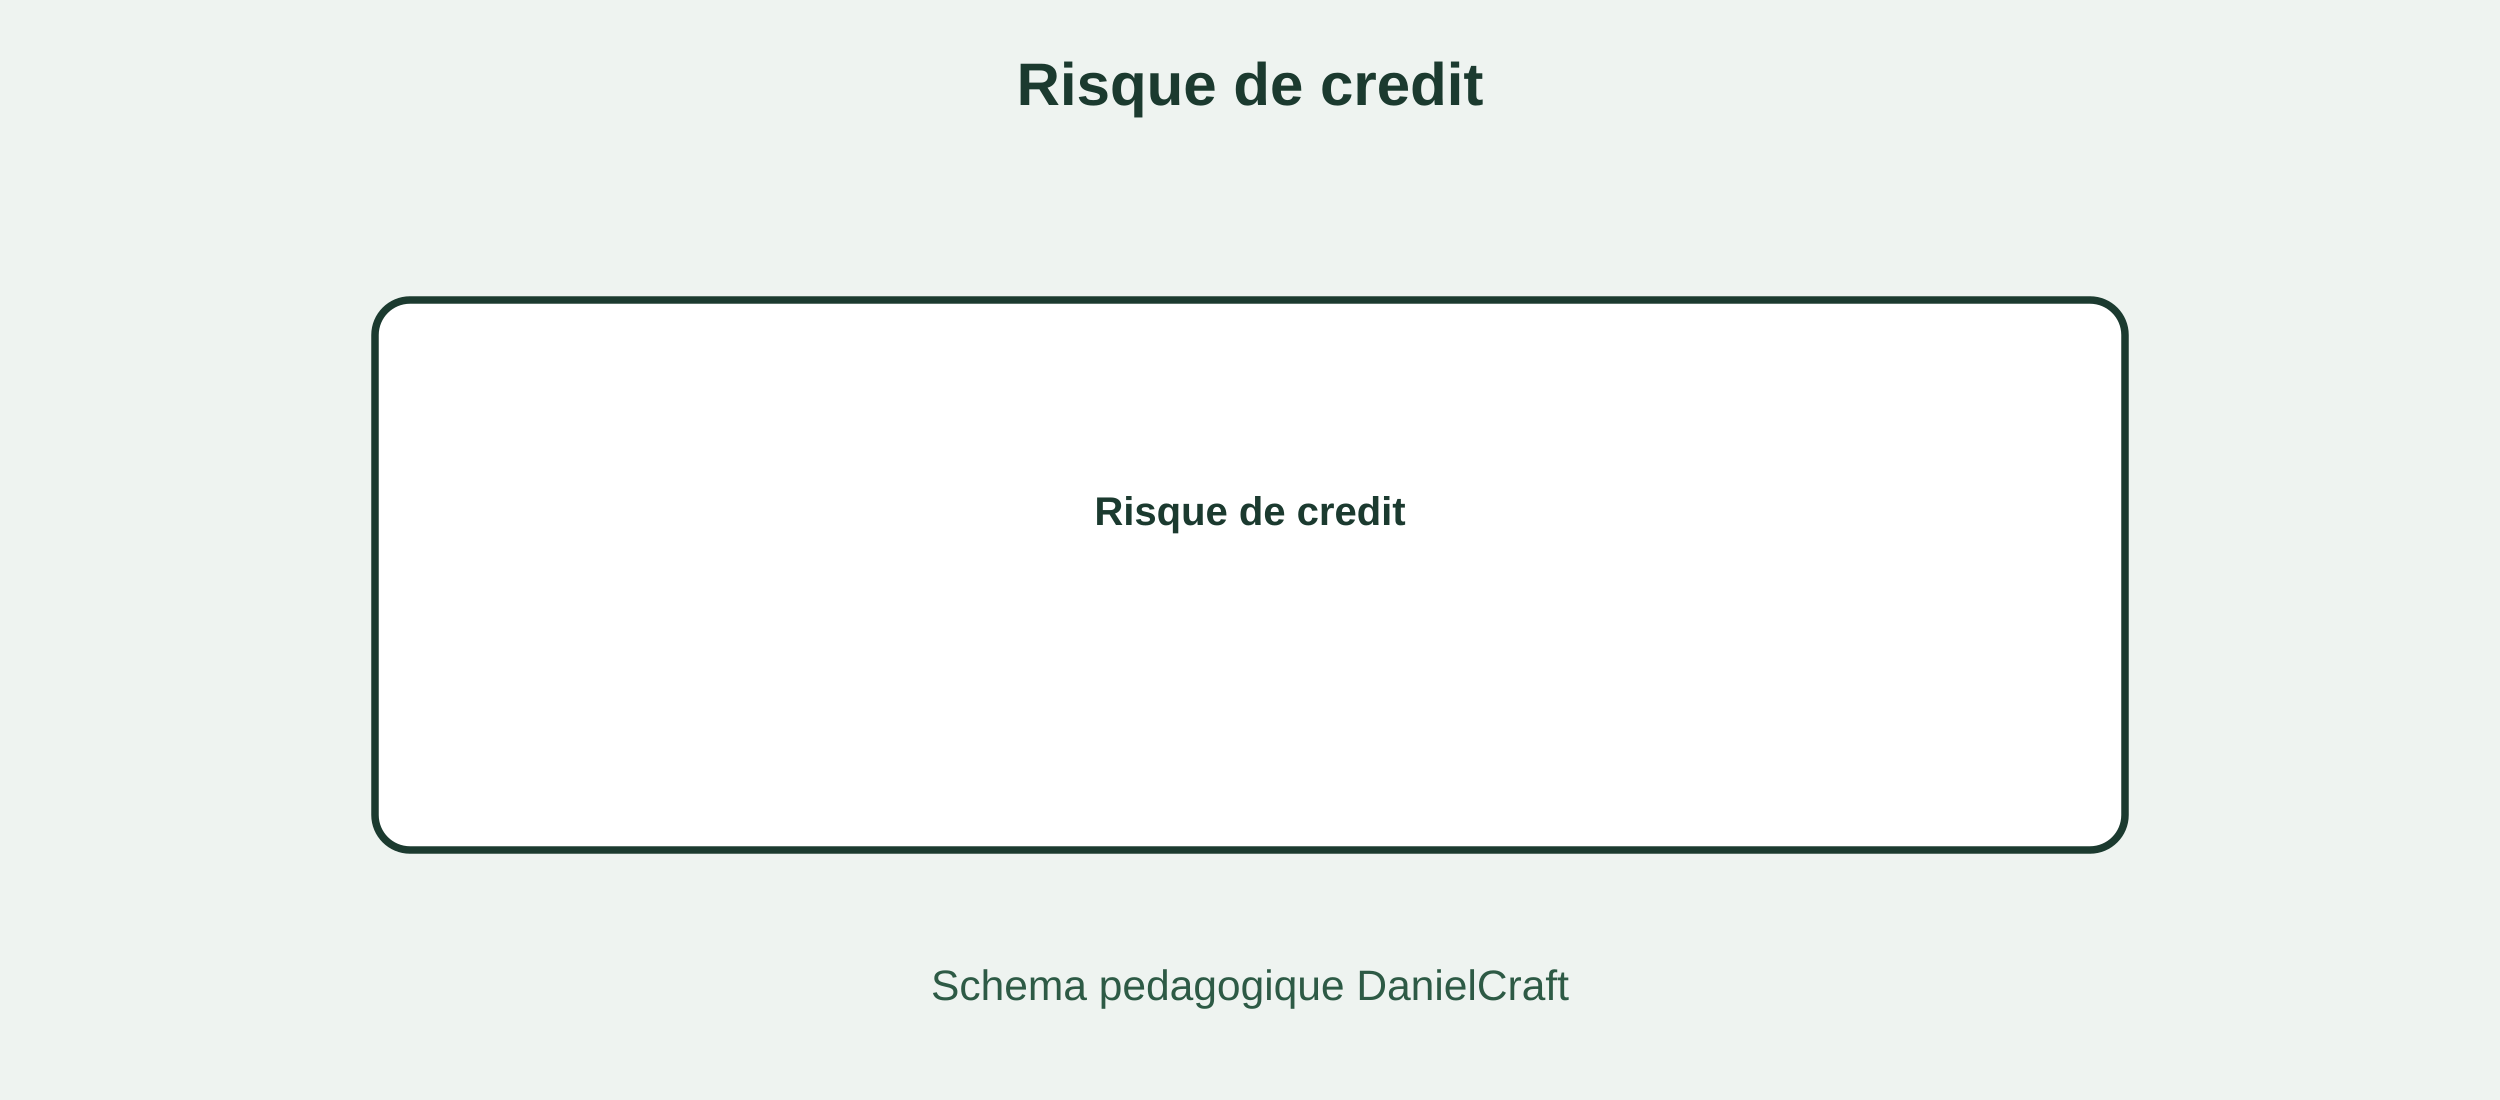
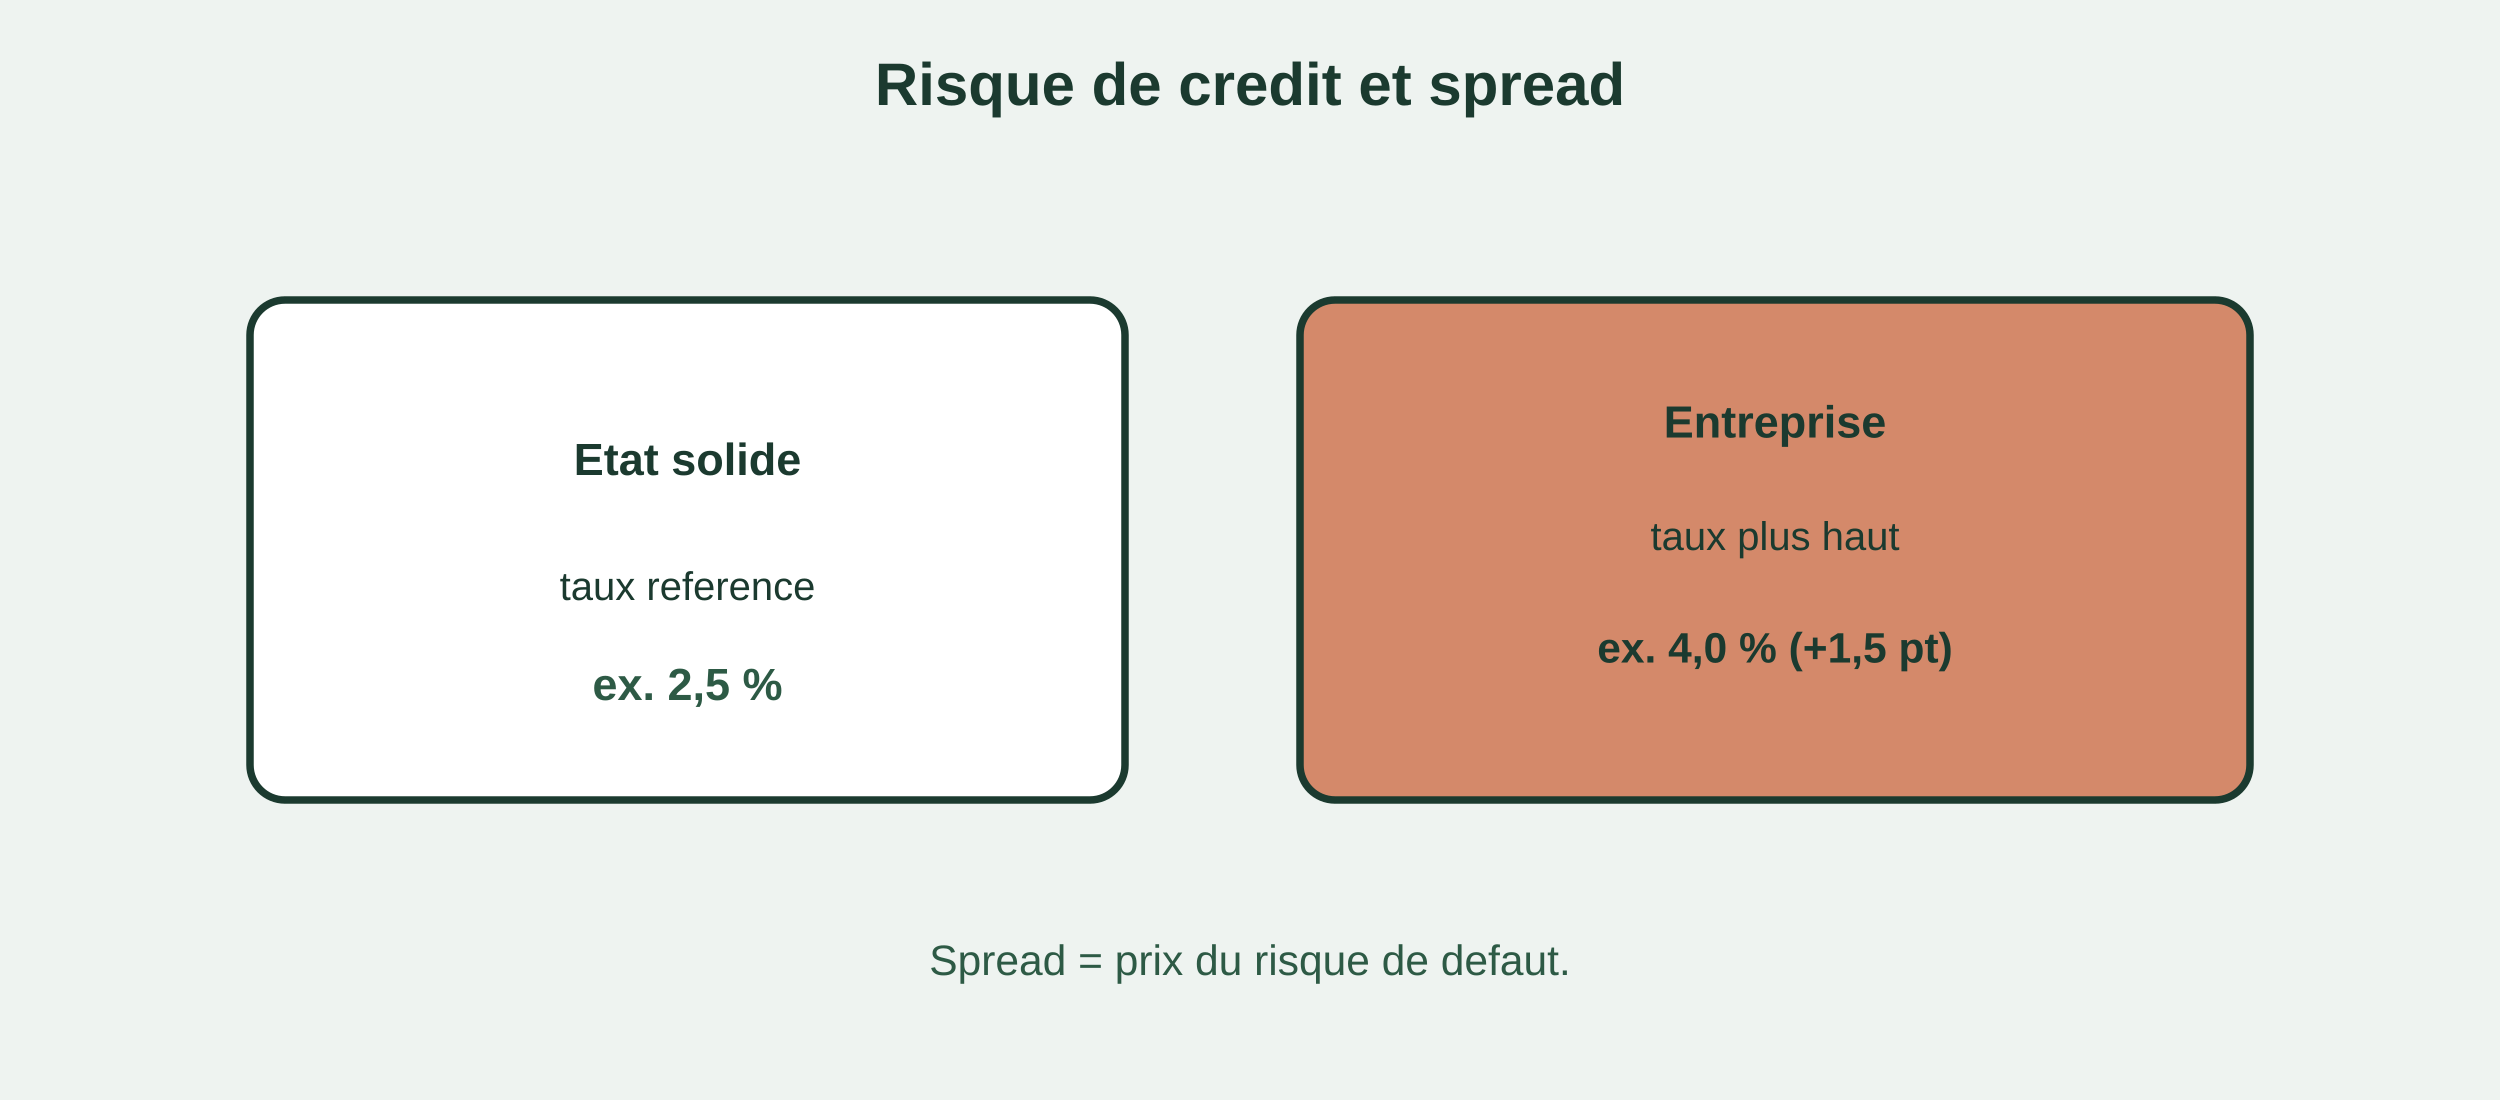
<svg xmlns="http://www.w3.org/2000/svg" width="1000" height="440" viewBox="0 0 1000 440">
  <rect width="1000" height="440" fill="#eef3f0" />
-   <text x="500" y="42" text-anchor="middle" font-family="Segoe UI, Arial, sans-serif" font-size="24" fill="#1b3a2f" font-weight="700">Risque de credit</text>
-   <rect x="150" y="120" width="700" height="220" rx="14" fill="#ffffff" stroke="#1b3a2f" stroke-width="3" />
-   <text x="500" y="210" text-anchor="middle" font-family="Segoe UI, Arial, sans-serif" font-size="16" fill="#1b3a2f" font-weight="700">Risque de credit</text>
-   <text x="500" y="400" text-anchor="middle" font-family="Segoe UI, Arial, sans-serif" font-size="17" fill="#2d5a45" font-weight="400">Schema pedagogique DanielCraft</text>
+   <text x="500" y="42" text-anchor="middle" font-family="Segoe UI, Arial, sans-serif" font-size="24" fill="#1b3a2f" font-weight="700">Risque de credit et spread</text>
+   <rect x="100" y="120" width="350" height="200" rx="14" fill="#ffffff" stroke="#1b3a2f" stroke-width="3" />
+   <text x="275" y="190" text-anchor="middle" font-family="Segoe UI, Arial, sans-serif" font-size="18" fill="#1b3a2f" font-weight="700">Etat solide</text>
+   <text x="275" y="240" text-anchor="middle" font-family="Segoe UI, Arial, sans-serif" font-size="16" fill="#1b3a2f" font-weight="400">taux reference</text>
+   <text x="275" y="280" text-anchor="middle" font-family="Segoe UI, Arial, sans-serif" font-size="18" fill="#2d5a45" font-weight="700">ex. 2,5 %</text>
+   <rect x="520" y="120" width="380" height="200" rx="14" fill="#d4896a" stroke="#1b3a2f" stroke-width="3" />
+   <text x="710" y="175" text-anchor="middle" font-family="Segoe UI, Arial, sans-serif" font-size="18" fill="#1b3a2f" font-weight="700">Entreprise</text>
+   <text x="710" y="220" text-anchor="middle" font-family="Segoe UI, Arial, sans-serif" font-size="16" fill="#1b3a2f" font-weight="400">taux plus haut</text>
+   <text x="710" y="265" text-anchor="middle" font-family="Segoe UI, Arial, sans-serif" font-size="17" fill="#1b3a2f" font-weight="700">ex. 4,0 %  (+1,5 pt)</text>
+   <text x="500" y="390" text-anchor="middle" font-family="Segoe UI, Arial, sans-serif" font-size="17" fill="#2d5a45" font-weight="400">Spread = prix du risque de defaut.</text>
</svg>
